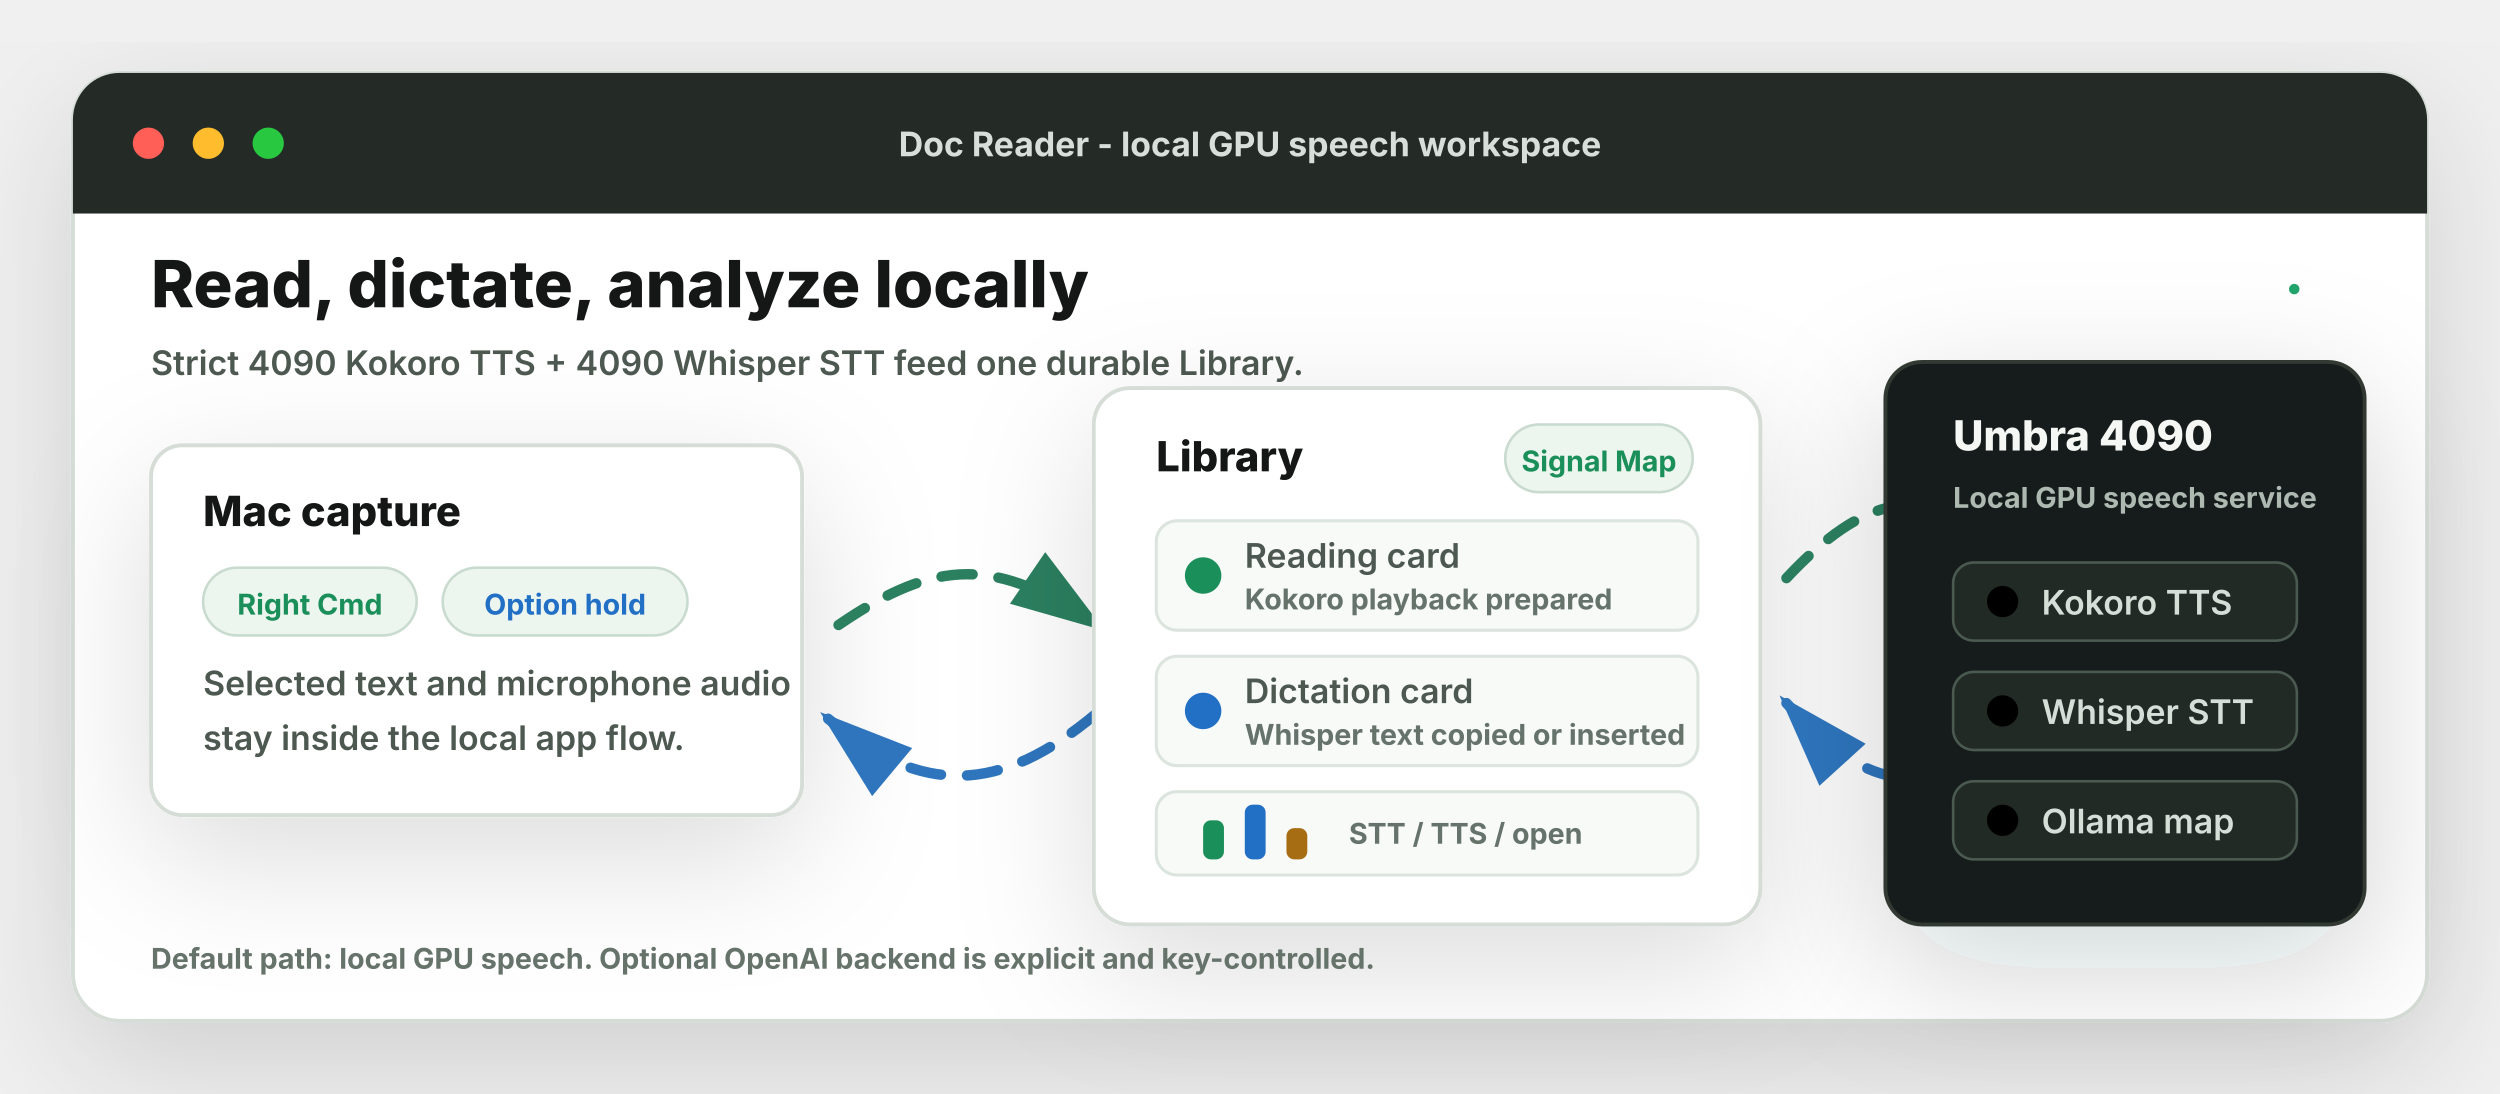
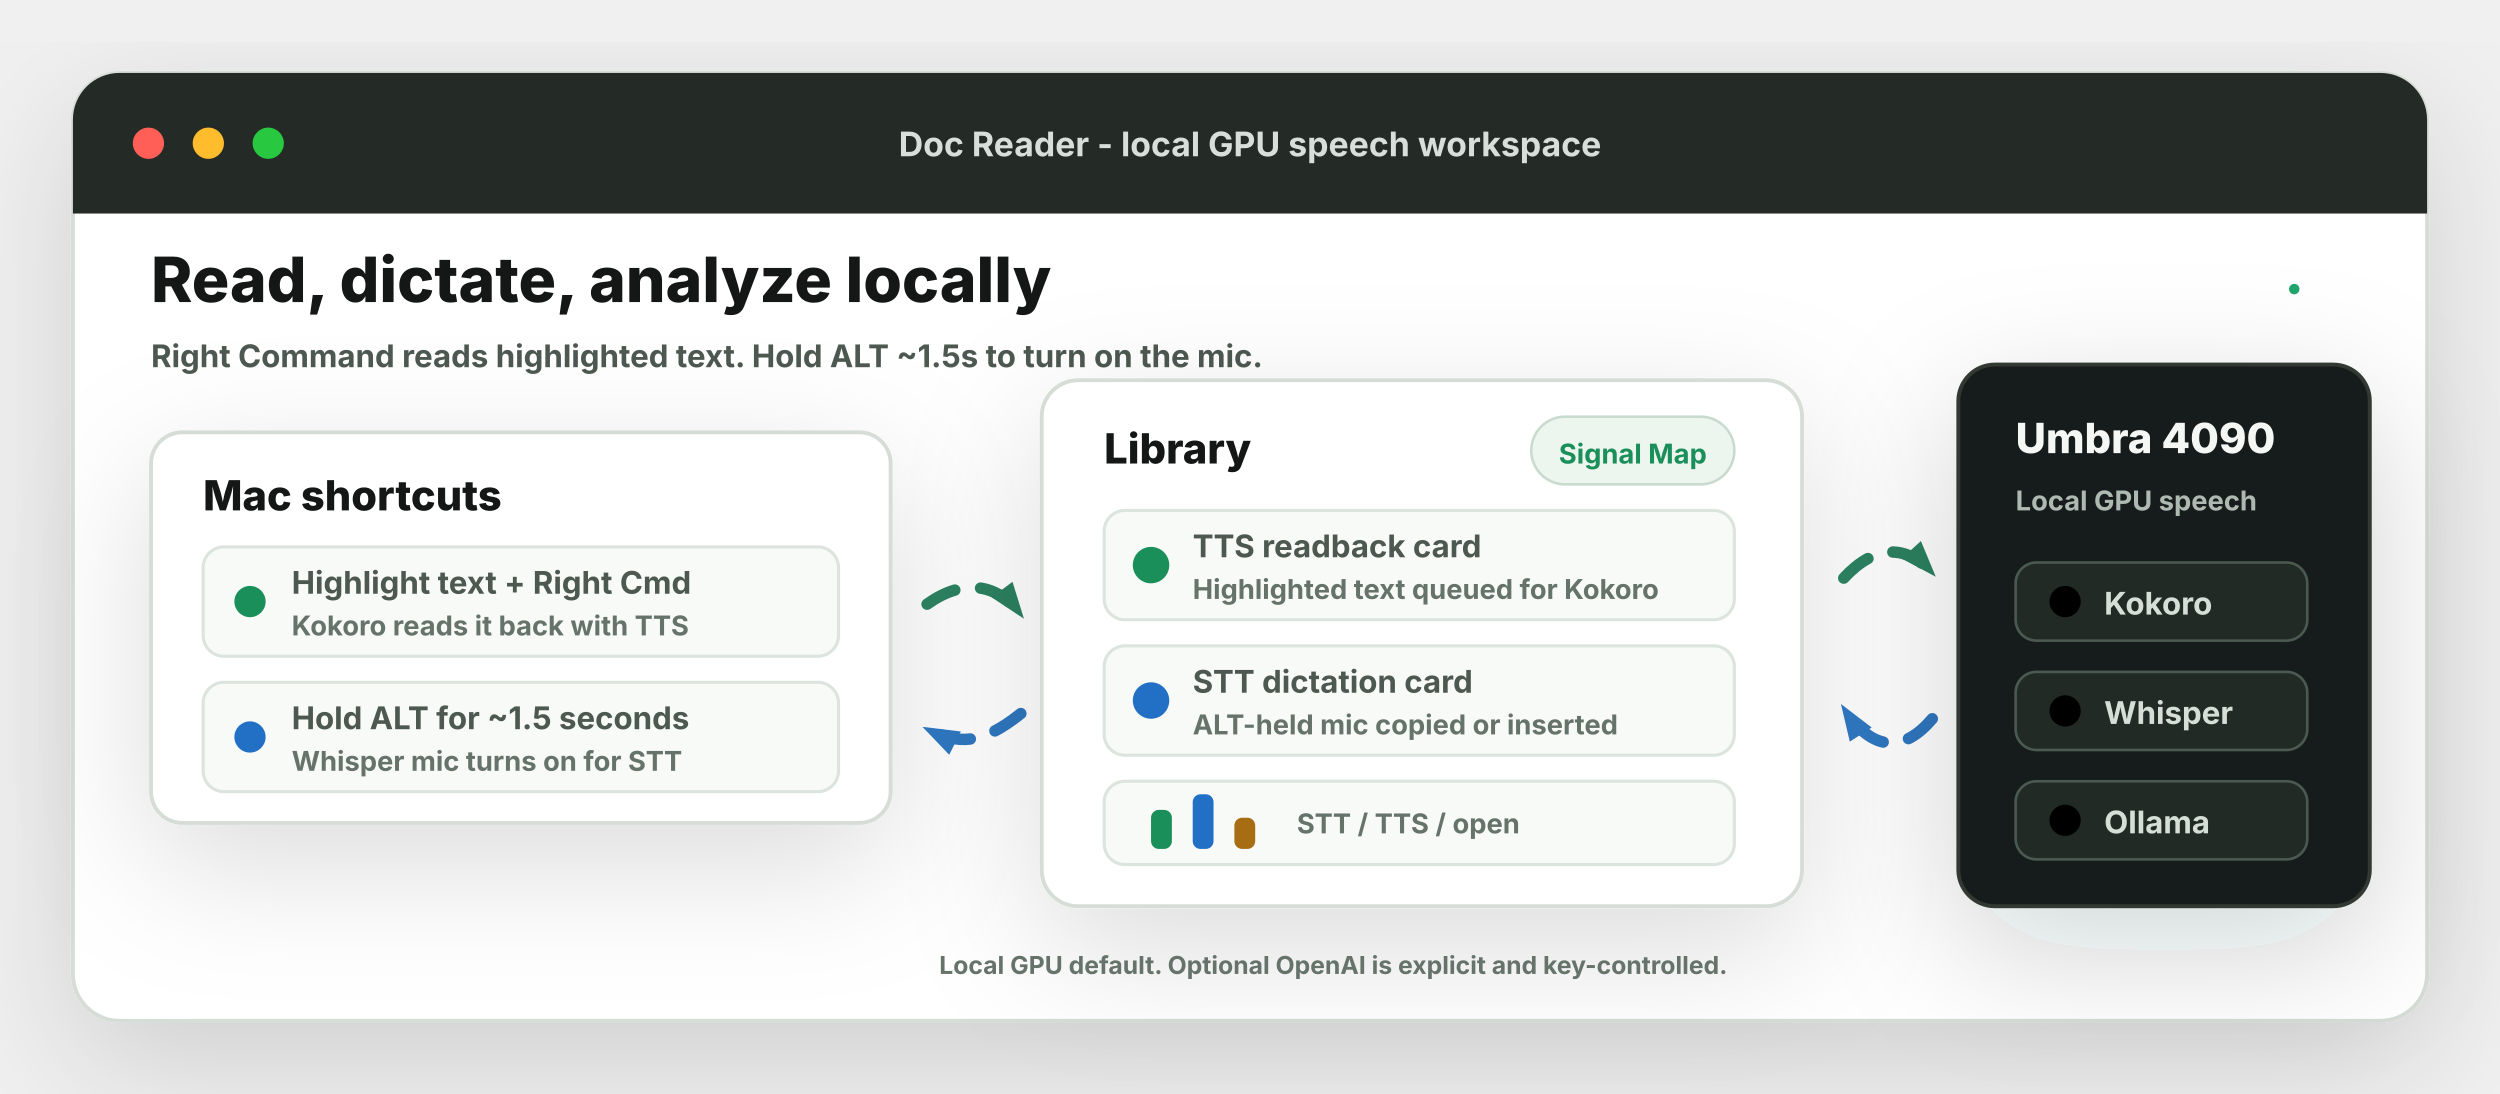
<svg xmlns="http://www.w3.org/2000/svg" viewBox="0 0 960 420" role="img" aria-labelledby="title desc">
  <style>
    svg {
      background: #f7f8f6;
      color: #151716;
      font-family: ui-sans-serif, system-ui, -apple-system, BlinkMacSystemFont, "Segoe UI", sans-serif;
    }

    .panel {
      fill: #ffffff;
      stroke: #d6ddd7;
      stroke-width: 1.5;
      filter: drop-shadow(0 16px 26px rgb(25 34 29 / .14));
    }

    .panel-dark {
      fill: #191d1b;
      stroke: #303832;
      stroke-width: 1.5;
      filter: drop-shadow(0 16px 26px rgb(25 34 29 / .18));
    }

    .bar { fill: #242a26; }
    .dot-red { fill: #ff5f57; }
    .dot-yellow { fill: #ffbd2e; }
    .dot-green { fill: #28c840; }
    .title-text { fill: #d8ded9; font-size: 13px; font-weight: 700; letter-spacing: 0; }
-     .h1 { fill: #151716; font-size: 25px; font-weight: 800; letter-spacing: 0; }
+     .h1 { fill: #151716; font-size: 24px; font-weight: 800; letter-spacing: 0; }
    .h2 { fill: #151716; font-size: 16px; font-weight: 800; letter-spacing: 0; }
    .h2-light { fill: #f4f7f4; font-size: 16px; font-weight: 800; letter-spacing: 0; }
-     .body { fill: #4d5851; font-size: 13px; font-weight: 600; letter-spacing: 0; }
-     .body-light { fill: #d6ded8; font-size: 13px; font-weight: 600; letter-spacing: 0; }
-     .small { fill: #66736b; font-size: 11px; font-weight: 700; letter-spacing: 0; }
-     .small-light { fill: #aeb9b2; font-size: 11px; font-weight: 700; letter-spacing: 0; }
+     .body { fill: #4d5851; font-size: 12px; font-weight: 650; letter-spacing: 0; }
+     .body-light { fill: #d6ded8; font-size: 12px; font-weight: 650; letter-spacing: 0; }
+     .small { fill: #66736b; font-size: 10.5px; font-weight: 700; letter-spacing: 0; }
+     .small-light { fill: #aeb9b2; font-size: 10.5px; font-weight: 700; letter-spacing: 0; }
+     .footer { fill: #66736b; font-size: 9.5px; font-weight: 650; letter-spacing: 0; }
    .mono { font-family: SFMono-Regular, Menlo, Monaco, Consolas, "Liberation Mono", monospace; letter-spacing: 0; }
    .green { fill: #1b8f5a; }
    .blue { fill: #2270c5; }
    .amber { fill: #a76d13; }
    .red { fill: #c84235; }

    .card {
      fill: #f8faf8;
      stroke: #dce4de;
      stroke-width: 1.2;
    }

    .chip {
      fill: #edf5ef;
      stroke: #c9dbcf;
      stroke-width: 1;
    }

    .gpu-chip {
      fill: #222a25;
      stroke: #4b5a50;
      stroke-width: 1;
    }

    .arrow {
      fill: none;
      stroke: #2b8060;
-       stroke-width: 4;
+       stroke-width: 4.4;
      stroke-linecap: round;
      stroke-dasharray: 12 10;
      animation: arrow-flow 7s linear infinite;
    }

    .arrow-blue {
      stroke: #2e75bd;
      animation-delay: -2.5s;
    }

    .reading-card {
      animation: reading-pulse 10s ease-in-out infinite;
-       transform-box: fill-box;
-       transform-origin: center;
    }

    .dictation-card {
      animation: dictation-pulse 10s ease-in-out infinite;
-       transform-box: fill-box;
-       transform-origin: center;
    }

    .gpu-light {
      animation: gpu-light 10s ease-in-out infinite;
    }

    .wave {
      fill: none;
      stroke: #20a46b;
      stroke-width: 4;
      stroke-linecap: round;
      animation: wave-draw 10s ease-in-out infinite;
      stroke-dasharray: 140;
      stroke-dashoffset: 140;
    }

    .meter-fill {
      fill: #24b36b;
      animation: meter-grow 10s ease-in-out infinite;
      transform-box: fill-box;
      transform-origin: left;
    }

    .recording-hud {
      animation: hud-show 10s ease-in-out infinite;
      opacity: 0;
      transform: translateY(8px);
    }

    .signal-bar-a { animation: signal-a 10s ease-in-out infinite; transform-box: fill-box; transform-origin: bottom; }
    .signal-bar-b { animation: signal-b 10s ease-in-out infinite; transform-box: fill-box; transform-origin: bottom; }
    .signal-bar-c { animation: signal-c 10s ease-in-out infinite; transform-box: fill-box; transform-origin: bottom; }

    @keyframes arrow-flow {
      to { stroke-dashoffset: -44; }
    }

    @keyframes reading-pulse {
-       0%, 9%, 42%, 100% { filter: none; transform: scale(1); }
-       13%, 35% { filter: drop-shadow(0 0 12px rgb(36 179 107 / .45)); transform: scale(1.01); }
+       0%, 9%, 42%, 100% { opacity: .9; }
+       13%, 35% { opacity: 1; }
    }

    @keyframes dictation-pulse {
-       0%, 43%, 84%, 100% { filter: none; transform: scale(1); }
-       50%, 73% { filter: drop-shadow(0 0 12px rgb(46 117 189 / .45)); transform: scale(1.01); }
+       0%, 43%, 84%, 100% { opacity: .9; }
+       50%, 73% { opacity: 1; }
    }

    @keyframes gpu-light {
      0%, 11%, 82%, 100% { fill: #4b5a50; }
      17%, 36% { fill: #24b36b; }
      51%, 74% { fill: #3e9df0; }
    }

    @keyframes wave-draw {
      0%, 15%, 100% { stroke-dashoffset: 140; opacity: 0; }
      22%, 38% { stroke-dashoffset: 0; opacity: 1; }
      45% { opacity: 0; }
    }

    @keyframes meter-grow {
      0%, 45%, 100% { transform: scaleX(.08); }
      51% { transform: scaleX(.42); }
      57% { transform: scaleX(.93); }
      63% { transform: scaleX(.28); }
      70% { transform: scaleX(.74); }
      78% { transform: scaleX(.52); }
    }

    @keyframes hud-show {
      0%, 43%, 86%, 100% { opacity: 0; transform: translateY(8px); }
      49%, 78% { opacity: 1; transform: translateY(0); }
    }

    @keyframes signal-a {
      0%, 78%, 100% { transform: scaleY(.35); }
      86%, 96% { transform: scaleY(.86); }
    }

    @keyframes signal-b {
      0%, 78%, 100% { transform: scaleY(.48); }
      86%, 96% { transform: scaleY(1); }
    }

    @keyframes signal-c {
      0%, 78%, 100% { transform: scaleY(.3); }
      86%, 96% { transform: scaleY(.72); }
    }
  </style>
  <defs>
-     <marker id="arrowhead" markerWidth="10" markerHeight="10" refX="8" refY="3" orient="auto" markerUnits="strokeWidth">
-       <path d="M0,0 L0,6 L9,3 z" fill="#2b8060" />
+     <marker id="arrowhead" markerWidth="14" markerHeight="14" refX="12" refY="5" orient="auto" markerUnits="userSpaceOnUse">
+       <path d="M0,0 L0,10 L14,5 z" fill="#2b8060" />
    </marker>
-     <marker id="arrowhead-blue" markerWidth="10" markerHeight="10" refX="8" refY="3" orient="auto" markerUnits="strokeWidth">
-       <path d="M0,0 L0,6 L9,3 z" fill="#2e75bd" />
+     <marker id="arrowhead-blue" markerWidth="14" markerHeight="14" refX="12" refY="5" orient="auto" markerUnits="userSpaceOnUse">
+       <path d="M0,0 L0,10 L14,5 z" fill="#2e75bd" />
    </marker>
  </defs>
  <rect class="panel" x="28" y="28" width="904" height="364" rx="18" />
  <path class="bar" d="M46 28h868c10 0 18 8 18 18v36H28V46c0-10 8-18 18-18z" />
  <circle class="dot-red" cx="57" cy="55" r="6" />
  <circle class="dot-yellow" cx="80" cy="55" r="6" />
  <circle class="dot-green" cx="103" cy="55" r="6" />
  <text class="title-text" x="480" y="60" text-anchor="middle">Doc Reader - local GPU speech workspace</text>
-   <text class="h1" x="58" y="118">Read, dictate, analyze locally</text>
-   <text class="body" x="58" y="144">Strict 4090 Kokoro TTS + 4090 Whisper STT feed one durable Library.</text>
-   <rect class="panel" x="58" y="171" width="250" height="142" rx="12" />
-   <text class="h2" x="78" y="202">Mac capture</text>
-   <rect class="chip" x="78" y="218" width="82" height="26" rx="13" />
-   <text class="small green" x="119" y="236" text-anchor="middle">Right Cmd</text>
-   <rect class="chip" x="170" y="218" width="94" height="26" rx="13" />
-   <text class="small blue" x="217" y="236" text-anchor="middle">Option hold</text>
-   <text class="body" x="78" y="267">Selected text and microphone audio</text>
-   <text class="body" x="78" y="288">stay inside the local app flow.</text>
-   <g class="recording-hud">
-     <rect class="panel-dark" x="72" y="327" width="242" height="50" rx="12" />
-     <circle class="dot-red" cx="93" cy="346" r="5" />
-     <text class="small-light" x="107" y="350">DocReader recording...</text>
-     <circle cx="290" cy="346" r="11" fill="#2c3430" stroke="#59645d" />
-     <text class="small-light" x="290" y="350" text-anchor="middle">x</text>
-     <rect x="92" y="361" width="190" height="5" rx="2.5" fill="#5b655f" />
-     <rect class="meter-fill" x="92" y="361" width="190" height="5" rx="2.5" />
-   </g>
-   <path class="arrow" d="M322 240 C360 214 383 214 421 240" marker-end="url(#arrowhead)" />
-   <path class="arrow arrow-blue" d="M421 274 C384 305 354 306 318 276" marker-end="url(#arrowhead-blue)" />
-   <rect class="panel" x="420" y="149" width="256" height="206" rx="14" />
-   <text class="h2" x="444" y="181">Library</text>
-   <rect class="chip" x="578" y="163" width="72" height="26" rx="13" />
-   <text class="small green" x="614" y="181" text-anchor="middle">Signal Map</text>
+   <text class="h1" x="58" y="116">Read, dictate, analyze locally</text>
+   <text class="body" x="58" y="141">Right Command reads highlighted text. Hold ALT ~1.5s to turn on the mic.</text>
+   <rect class="panel" x="58" y="166" width="284" height="150" rx="12" />
+   <text class="h2" x="78" y="196">Mac shortcuts</text>
+   <rect class="card" x="78" y="210" width="244" height="42" rx="8" />
+   <circle class="green" cx="96" cy="231" r="6" />
+   <text class="body" x="112" y="228">Highlight text + Right Cmd</text>
+   <text class="small" x="112" y="244">Kokoro reads it back with TTS</text>
+   <rect class="card" x="78" y="262" width="244" height="42" rx="8" />
+   <circle class="blue" cx="96" cy="283" r="6" />
+   <text class="body" x="112" y="280">Hold ALT for ~1.5 seconds</text>
+   <text class="small" x="112" y="296">Whisper mic turns on for STT</text>
+   <path class="arrow" d="M356 232 C370 222 383 224 392 236" marker-end="url(#arrowhead)" />
+   <path class="arrow arrow-blue" d="M392 274 C377 286 368 286 356 280" marker-end="url(#arrowhead-blue)" />
+   <rect class="panel" x="400" y="146" width="292" height="202" rx="14" />
+   <text class="h2" x="424" y="178">Library</text>
+   <rect class="chip" x="588" y="160" width="78" height="26" rx="13" />
+   <text class="small green" x="627" y="178" text-anchor="middle">Signal Map</text>
  <g class="reading-card">
-     <rect class="card" x="444" y="200" width="208" height="42" rx="8" />
-     <circle class="green" cx="462" cy="221" r="7" />
-     <text class="body" x="478" y="218">Reading card</text>
-     <text class="small" x="478" y="234">Kokoro playback prepared</text>
+     <rect class="card" x="424" y="196" width="242" height="42" rx="8" />
+     <circle class="green" cx="442" cy="217" r="7" />
+     <text class="body" x="458" y="214">TTS readback card</text>
+     <text class="small" x="458" y="230">Highlighted text queued for Kokoro</text>
  </g>
  <g class="dictation-card">
-     <rect class="card" x="444" y="252" width="208" height="42" rx="8" />
-     <circle class="blue" cx="462" cy="273" r="7" />
-     <text class="body" x="478" y="270">Dictation card</text>
-     <text class="small" x="478" y="286">Whisper text copied or inserted</text>
+     <rect class="card" x="424" y="248" width="242" height="42" rx="8" />
+     <circle class="blue" cx="442" cy="269" r="7" />
+     <text class="body" x="458" y="266">STT dictation card</text>
+     <text class="small" x="458" y="282">ALT-held mic copied or inserted</text>
  </g>
-   <rect class="card" x="444" y="304" width="208" height="32" rx="8" />
-   <rect class="signal-bar-a green" x="462" y="315" width="8" height="15" rx="3" />
-   <rect class="signal-bar-b blue" x="478" y="309" width="8" height="21" rx="3" />
-   <rect class="signal-bar-c amber" x="494" y="318" width="8" height="12" rx="3" />
-   <text class="small" x="518" y="324">STT / TTS / open</text>
-   <path class="arrow" d="M686 222 C716 190 738 186 768 206" marker-end="url(#arrowhead)" />
-   <path class="arrow arrow-blue" d="M768 282 C738 308 716 303 686 270" marker-end="url(#arrowhead-blue)" />
-   <rect class="panel-dark" x="724" y="139" width="184" height="216" rx="14" />
-   <text class="h2-light" x="750" y="173">Umbra 4090</text>
-   <text class="small-light" x="750" y="195">Local GPU speech service</text>
-   <rect class="gpu-chip" x="750" y="216" width="132" height="30" rx="8" />
-   <circle class="gpu-light" cx="769" cy="231" r="6" />
-   <text class="body-light" x="784" y="236">Kokoro TTS</text>
-   <rect class="gpu-chip" x="750" y="258" width="132" height="30" rx="8" />
-   <circle class="gpu-light" cx="769" cy="273" r="6" />
-   <text class="body-light" x="784" y="278">Whisper STT</text>
-   <rect class="gpu-chip" x="750" y="300" width="132" height="30" rx="8" />
-   <circle class="gpu-light" cx="769" cy="315" r="6" />
-   <text class="body-light" x="784" y="320">Ollama map</text>
+   <rect class="card" x="424" y="300" width="242" height="32" rx="8" />
+   <rect class="signal-bar-a green" x="442" y="311" width="8" height="15" rx="3" />
+   <rect class="signal-bar-b blue" x="458" y="305" width="8" height="21" rx="3" />
+   <rect class="signal-bar-c amber" x="474" y="314" width="8" height="12" rx="3" />
+   <text class="small" x="498" y="320">STT / TTS / open</text>
+   <path class="arrow" d="M708 222 C720 209 732 209 742 220" marker-end="url(#arrowhead)" />
+   <path class="arrow arrow-blue" d="M742 276 C731 289 719 289 708 272" marker-end="url(#arrowhead-blue)" />
+   <rect class="panel-dark" x="752" y="140" width="158" height="208" rx="14" />
+   <text class="h2-light" x="774" y="174">Umbra 4090</text>
+   <text class="small-light" x="774" y="196">Local GPU speech</text>
+   <rect class="gpu-chip" x="774" y="216" width="112" height="30" rx="8" />
+   <circle class="gpu-light" cx="793" cy="231" r="6" />
+   <text class="body-light" x="808" y="236">Kokoro</text>
+   <rect class="gpu-chip" x="774" y="258" width="112" height="30" rx="8" />
+   <circle class="gpu-light" cx="793" cy="273" r="6" />
+   <text class="body-light" x="808" y="278">Whisper</text>
+   <rect class="gpu-chip" x="774" y="300" width="112" height="30" rx="8" />
+   <circle class="gpu-light" cx="793" cy="315" r="6" />
+   <text class="body-light" x="808" y="320">Ollama</text>
  <path class="wave" d="M764 111c14-20 25 20 39 0s25 20 39 0 25 20 39 0" />
-   <text class="small" x="58" y="372">Default path: local GPU speech. Optional OpenAI backend is explicit and key-controlled.</text>
+   <text class="footer" x="512" y="374" text-anchor="middle">Local GPU default. Optional OpenAI is explicit and key-controlled.</text>
+   <g class="recording-hud">
+     <rect class="panel-dark" x="72" y="326" width="236" height="48" rx="12" />
+     <circle class="dot-red" cx="93" cy="344" r="5" />
+     <text class="small-light" x="107" y="348">DocReader recording...</text>
+     <circle cx="285" cy="344" r="11" fill="#2c3430" stroke="#59645d" />
+     <text class="small-light" x="285" y="348" text-anchor="middle">x</text>
+     <rect x="92" y="359" width="184" height="5" rx="2.5" fill="#5b655f" />
+     <rect class="meter-fill" x="92" y="359" width="184" height="5" rx="2.5" />
+   </g>
</svg>
